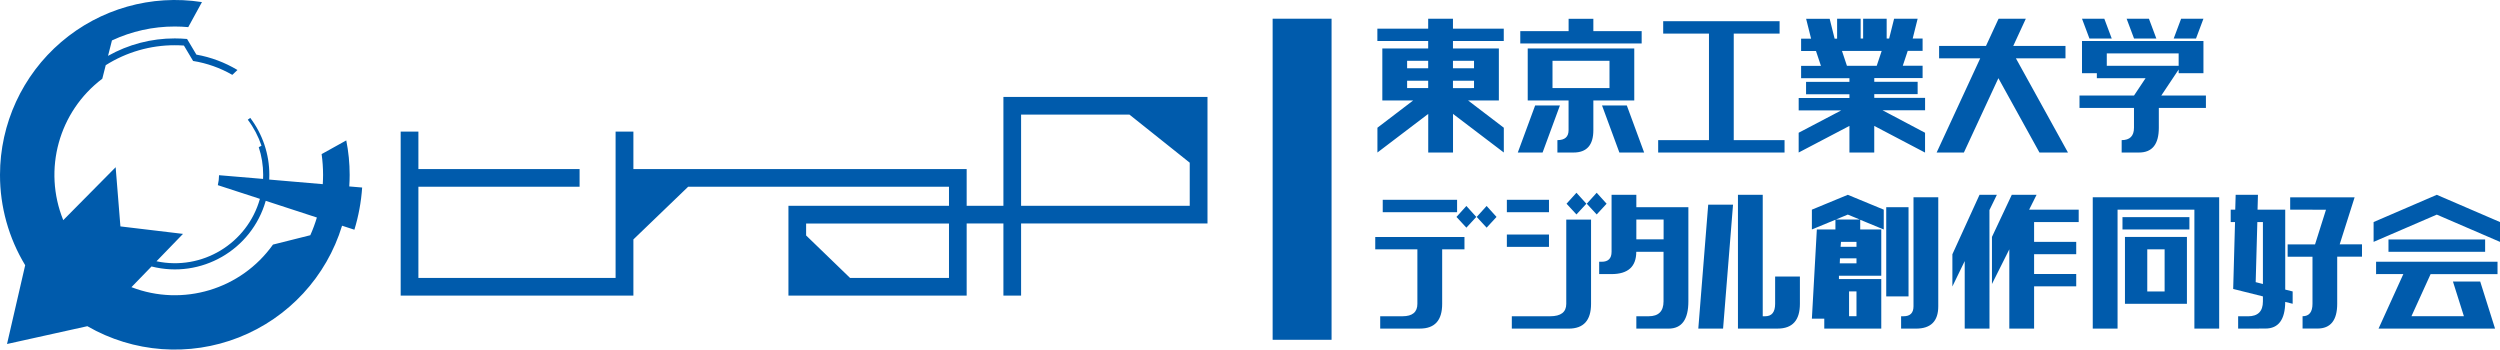
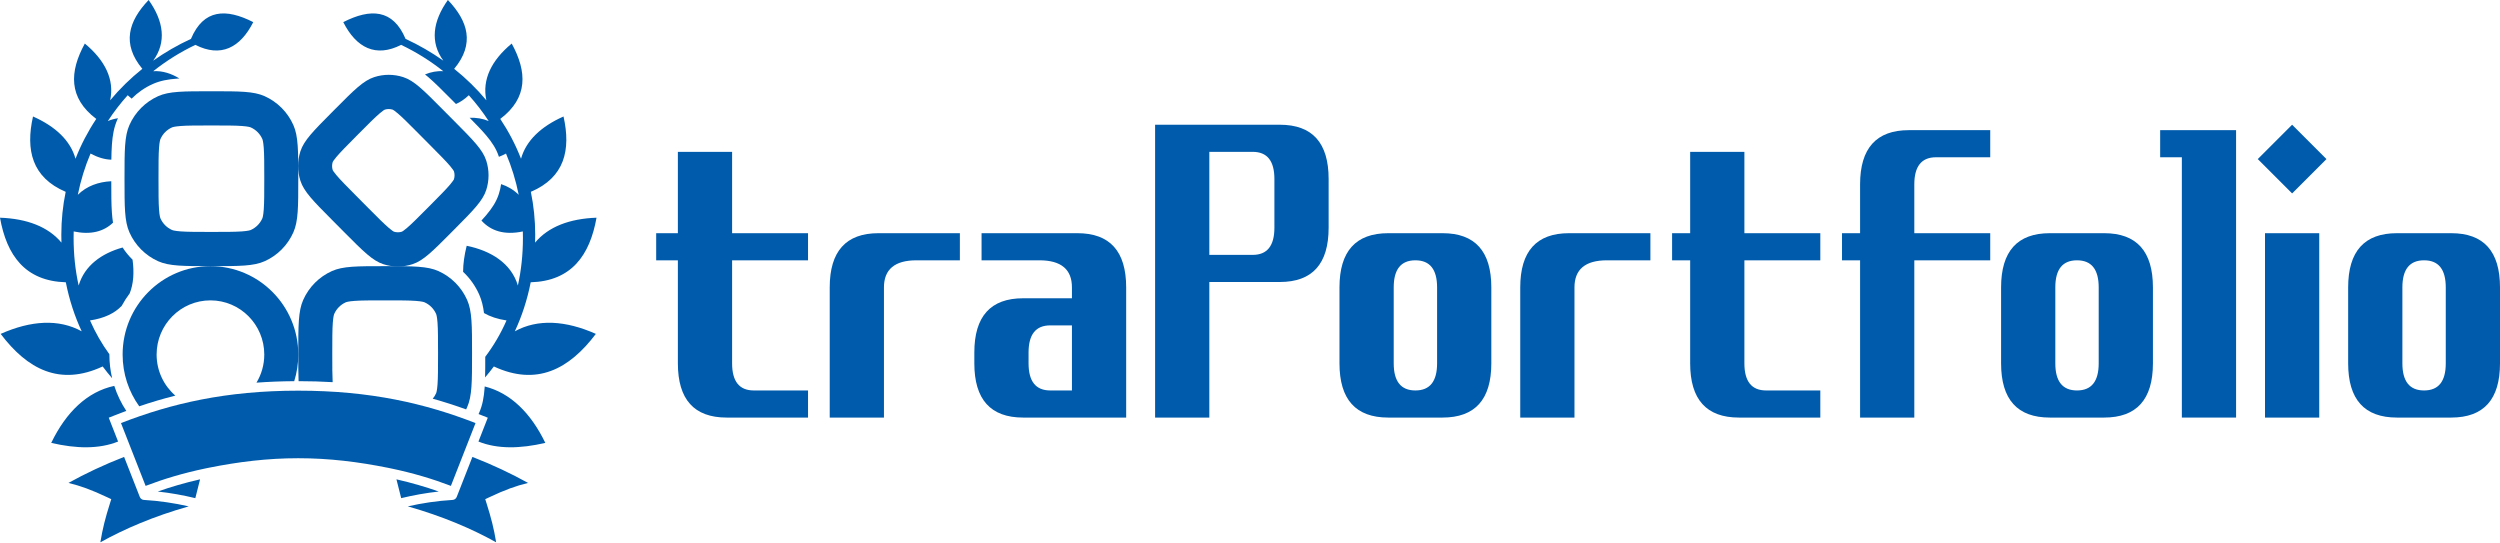
- <svg xmlns="http://www.w3.org/2000/svg" viewBox="0 0 1825.6 255.34">
-   <defs>
-     <style>.cls-1{fill:#005bac;}</style>
-   </defs>
-   <g>
-     <path class="cls-1" d="M270.07 587.83l-27.26 6.84a88 88 0 01-103.36 31.09l14.67-15.12a69 69 0 0083.4-47.93l37.35 12.19a108.71 108.71 0 01-4.8 12.93m28.45-35.64c.18-2.8.29-5.62.29-8.46a128.5 128.5 0 00-2.48-25.14l-18 10a109.6 109.6 0 011.06 15.15c0 2.28-.08 4.55-.22 6.8l-39.11-3.36c.06-1.14.09-2.29.09-3.44a68.74 68.74 0 00-13.95-41.61l-1.78 1.35a66.73 66.73 0 0110 19l-2 1.06a64.65 64.65 0 013.23 20.17c0 1 0 2-.08 3L203.42 544a32.29 32.29 0 01-.89 7.27l30.74 10a64.53 64.53 0 01-75.52 45.58l19.35-20-45.7-5.46-3.48-43.22-38.26 38.65a88 88 0 0128.51-103.28l2.51-9.88a94.24 94.24 0 0150.46-14.57c2.21 0 4.41.08 6.58.23h.05l6.71 11.26a83.78 83.78 0 0128.63 10.15l3.77-3.55a88.43 88.43 0 00-30-11.24l-6.8-11.42c-3-.26-5.94-.41-9-.41a99.05 99.05 0 00-48.72 12.74l2.86-11.26a107.86 107.86 0 0145.86-10.17c3.32 0 6.61.16 9.86.45l10-18.28A127.74 127.74 0 0043.47 543.73a127.07 127.07 0 0018.39 66L48.6 667.26l58.66-13a127.75 127.75 0 00186-73.38l9 2.93a137.25 137.25 0 005.67-30.81l-9.41-.8zM912.31 566.33h-123.2v-66.57h79.15l44 35.1v31.47zM736.46 619H664.2l-32.07-31v-8.73h104.33zm39.74-132.15v79.48h-26.83V539.5H506v-27.32h-13V619H349v-66.58h117.71V539.5H349v-27.32h-12.94V631.9H506v-41l40-38.49h190.46v13.91H619.22v65.58h130.15v-52.66h26.83v52.66h12.91v-52.66h136.12v-92.39z" transform="translate(-43.47 -416.06)" />
-     <path class="cls-1" d="M929.33 13.66h43.03v234.47h-43.03z" />
-     <path class="cls-1" d="M1049.28 446v-9h37.1v-7.24h18.1V437h37.1v9h-37.1v5.43H1138v38h-22.47l26.09 19.9v18.1l-37.1-28.2v28.2h-18.1v-28.2l-37.1 28.2v-18.1l26.09-19.9h-22.51v-38h33.48V446zm21.72 34.39h15.38V475H1071zm48.86 0V475h-15.38v5.43zM1071 460.48v5.43h15.38v-5.43zm48.86 0h-15.38v5.43h15.38zM1153.64 447.81v-9h35.29v-9H1207v9h35.28v9zm5.43 41.63v-38h77.81v38H1207v21.71q0 16.29-14.48 16.29h-11.77v-9.05q8.15 0 8.15-7.24v-21.71zm18.1-9.05h41.62v-19.91h-41.62zm-25.34 47.05l12.67-34.38h18.09l-12.66 34.38zm92.29 0H1226l-12.67-34.38h18.1l12.66 34.38zM1258 440.58v-9.05h85v9.05h-33.48v77.81h37.1v9.05h-92.29v-9.05h37.1v-77.81zM1356.93 527.44V513l31.07-16.32h-31.06v-9.05H1394v-2.72h-31.67v-9.05H1394v-2.71h-35.29v-9h14.48l-3.62-10.86h-10.86v-9h7.29l-3.62-14.48h17.19l3.62 14.48h1.81v-14.57h17.19v14.48h1.81v-14.48h17.19v14.48h1.81l3.62-14.48h17.19l-3.62 14.48h7.24v9h-10.86l-3.61 10.86h14.47v9h-35.29v2.71h31.67v9.05h-31.67v2.72h37.1v9.05h-31.06l31.04 16.41v14.48l-37.1-19.48v19.45H1394V508l-37.1 19.45zm57-63.34l3.62-10.86h-29l3.62 10.86zM1459.48 458.67v-9.05h34.23l9.2-19.9h19.9l-9.19 19.9h38.15v9.05h-36.19l38 68.77h-20.81l-30-54.29-25.19 54.29h-19.9l31.82-68.77zM1563.83 469.53V446h88.68v23.53h-18.1v-2.71l-12.67 19h32.58v9.05h-34.39v14.47q0 18.1-14.47 18.1h-12.67v-9.05q9 0 9-9.05v-14.47H1562v-9.05h39.82l8.44-12.67h-35.59v-3.62zm5.43-25.33l-5.43-14.48h16.29l5.43 14.48zm32.58 0l-5.43-14.48h16.29l5.42 14.48zm45.24 0h-16.29l5.43-14.48h16.29l-5.43 14.48zm-12.67 10.85h-52.48v9.05h52.48zM1080.35 656h-29v-9h16.29q10.86 0 10.86-9.05v-39.83h-30.77v-9h65.15v9h-16.28v39.81q.04 18.07-16.25 18.07zm-27.15-85v-9.05h54.29V571zm61.08 11.31l-7.24-7.84 7.24-8 7.24 8zm14.78 0l-7.24-7.84 7.24-8 7.24 8zM1189.08 656h-41.62v-9h28q11.76 0 11.76-9.05V576.4h18.1v61.53q0 18.09-16.29 18.1zm-45.24-85v-9.05h30.76V571zm0 25.34v-9h30.76v9zm50.82-23.68l-7.24-7.84 7.24-8 7.24 8zm14.78 0l-7.24-7.84 7.24-8 7.24 8zM1238.39 656v-9h9q10.86 0 10.86-10.86v-36.21h-19.91q0 16.27-18.09 16.28h-9v-9h1.81q7.23 0 7.24-7.24V558.3h18.09v9.05h38v68.77q0 19.9-14.48 19.91zm19.91-79.63h-19.91v14.48h19.91zM1283.64 656l7.23-90.49H1309l-7.27 90.49zm28.95 0v-97.7h18.1V647h1.81q7.23 0 7.24-9.05V618h18.09v19.91q0 18.09-16.28 18.1zM1366.58 583.64v-14.48l26.24-10.85 26.24 10.85v14.48l-17.19-7.09v7.09h15.38v33.78h-30.91v2.41h30.91V656h-41.62v-7.24h-9.05l3.62-65.15h13.57v-7.09l-17.19 7.09zm54.29 48.86v-65.15h16.29v65.15zm10.86 23.5v-9h1.81q7.23 0 7.24-7.24v-79.64h18.09v79.62q0 16.29-16.28 16.29zm-47.66-79.63h17.5l-8.75-3.62-8.75 3.62zm3.77 16.29l-.3 3.62h11.61v-3.62zm-.75 12.06l-.15 3.62h12.21v-3.62zm6.64 42.23h5.42v-18.1h-5.42zM1496.27 656h-18.09v-49.29l-9 18.55v-23.52L1489 558.3h12.67l-5.43 11.16zm32.58 0h-18.1v-57.88l-12.67 25.33v-34.38l14.48-30.77h18.1l-5.43 10.86h36.19v9.05h-32.57v14.48h30.76v9h-30.76v14.47h30.76v9h-30.76V656zM1571.68 656v-95.89H1664V656h-18.1v-86.84h-56.1V656zm21.71-72.39v-9h48.87v9zm1.81 54.29v-48.83h45.25v48.86zm16.29-9h12.67v-30.78h-12.67zM1715.85 569.16v-9h47.05L1752 594.5h16.29v9h-18.1v34.38q0 18.11-14.47 18.1h-10.82v-9q7.23 0 7.24-9.05v-34.38H1714v-9h20l8-25.34zm-38 86.87v-9h7.23q10.86 0 10.86-10.86v-3.67l-21.71-5.43 1.35-48.86h-3.16v-9.05h3.31l.31-10.85h16.28l-.3 10.85h20.21v58.37l5.43 1.35v9l-5.43-1.36q-.15 19.45-14.48 19.46zm18.09-77.82h-4.07l-1.21 43.89 5.28 1.35zM1778.58 616.22v-9.05h88.68v9.05h-48.86l-14 30.76h38.31l-8-25.33h19.91l10.83 34.35h-85.06l18.1-39.81zm9.05-16.29v-9h70.58v9zm-10.86-7.24v-14.48l46.15-19.9 46.15 19.9v14.48l-46.15-19.91z" transform="translate(-43.47 -416.06)" />
-   </g>
+ <svg xmlns="http://www.w3.org/2000/svg" width="2766" height="600" viewBox="0 0 2766 600" fill="none">
+   <path fill-rule="evenodd" clip-rule="evenodd" d="M495.538 0C517.965 23.442 525.467 48.588 502.507 76.151C515.583 86.603 527.514 98.256 538.102 110.949C533.177 87.974 543.857 66.658 566.148 48.19C583.265 79.365 584.375 108.279 553.496 131.559C562.667 145.335 570.386 160.075 576.456 175.618C582.099 155.462 598.701 139.864 623.479 128.875C631.801 165.986 624.663 196.335 587.322 212.237C590.489 227.495 592.148 243.322 592.148 259.596C592.148 262.57 592.104 265.517 592.016 268.437C606.717 250.785 630.278 241.935 660 240.863C652.57 282.561 632.202 310.989 587.172 312.315C583.327 331.871 577.355 349.953 569.603 366.562C594.988 352.591 625.812 354.549 659.259 369.408C629.684 408.635 593.696 427.491 546.394 405.454C543.287 409.632 540.05 413.681 536.692 417.601C536.862 410.888 536.88 403.328 536.882 394.786C546.083 382.575 554.017 369.158 560.419 354.527C550.429 353.043 542.176 350.263 535.498 346.369C534.588 339.005 533.02 332.295 530.197 325.914C525.954 316.32 519.865 307.775 512.369 300.721C512.393 291.829 513.786 282.154 516.343 271.923C542.902 277.337 565.642 291.123 572.974 315.907C576.621 299.516 578.57 281.94 578.57 263.173C578.57 260.796 578.537 258.427 578.47 256.069C557.938 260.407 542.999 255.467 532.671 244.02C534.581 241.942 536.347 239.952 537.965 238.034C544.209 230.63 549.103 223.328 551.876 214.74C553.044 211.121 553.9 207.426 554.442 203.697C561.692 206.129 568.305 209.984 573.906 215.522C570.739 199.653 566.005 184.393 559.851 169.896C557.167 171.333 554.547 172.532 551.99 173.501L551.951 173.377C551.926 173.299 551.901 173.221 551.876 173.142C549.103 164.555 544.209 157.252 537.965 149.849C533.142 144.131 527.003 137.777 519.653 130.344C526.902 130.028 534.012 131.116 540.696 133.954C534.119 123.867 526.768 114.315 518.712 105.369C513.965 109.839 509.212 113.028 504.481 115.065L499.526 110.077L499.089 109.638L499.088 109.636L499.087 109.635C489.114 99.597 481.003 91.434 473.883 85.349C472.667 84.311 471.454 83.309 470.238 82.348C476.756 79.666 483.564 78.324 490.455 78.779C476.252 67.461 460.631 57.669 443.814 49.641C415.745 63.931 394.225 52.959 379.795 24.483C409.807 9.165 434.809 9.916 448.71 43.003C463.517 49.838 477.513 57.93 490.532 67.142C475.627 46.78 478.808 23.481 495.538 0ZM536.166 429.12C536.203 428.608 536.238 428.09 536.271 427.566C564.823 434.747 587.225 456.812 603.337 490.016C575.552 496.492 550.363 497.003 529.348 488.519L539.684 462.153L534.837 460.218C533.056 459.507 531.269 458.803 529.478 458.107C529.723 457.584 529.963 457.057 530.197 456.528C533.884 448.194 535.431 439.298 536.166 429.12ZM139.736 454.613C134.116 446.128 129.611 436.831 126.431 426.935C96.587 433.375 73.28 455.772 56.663 490.016C84.448 496.492 109.637 497.003 130.653 488.519L120.316 462.153L125.164 460.218C129.981 458.295 134.836 456.425 139.736 454.613ZM99.581 354.527C115.408 352.176 126.873 346.573 134.625 338.44C137.243 333.612 140.203 328.998 143.471 324.632C147.734 314.132 148.576 301.439 146.656 287.282C142.511 283.243 138.817 278.738 135.651 273.847C112.613 280.268 93.609 293.654 87.026 315.907C83.379 299.516 81.43 281.94 81.43 263.173C81.43 260.796 81.463 258.427 81.53 256.069C100.594 260.097 114.835 256.126 125.042 246.375C124.484 242.938 124.103 239.362 123.832 235.613C123.151 226.189 123.118 214.685 123.116 200.503C108.996 201.221 95.973 205.756 86.094 215.522C89.261 199.653 93.995 184.393 100.149 169.896C108.436 174.335 116.114 176.492 123.203 176.681C123.292 170.412 123.471 164.82 123.832 159.815C124.568 149.636 126.114 140.74 129.801 132.407C130.036 131.876 130.276 131.348 130.522 130.823C126.688 131.388 122.933 132.413 119.304 133.954C125.881 123.867 133.231 114.315 141.288 105.369C142.746 106.743 144.205 107.995 145.664 109.13C152.328 102.399 160.216 96.895 168.987 92.965C177.267 89.254 186.105 87.698 196.218 86.957C196.958 86.903 197.71 86.853 198.476 86.807C189.433 81.263 179.576 78.117 169.545 78.779C183.748 67.461 199.369 57.669 216.186 49.641C244.255 63.931 265.775 52.959 280.205 24.483C250.192 9.165 225.191 9.916 211.29 43.003C196.482 49.839 182.486 57.931 169.466 67.143C184.373 46.782 181.191 23.482 164.461 0C142.034 23.442 134.531 48.589 157.493 76.151C144.416 86.603 132.486 98.256 121.898 110.949C126.823 87.974 116.143 66.657 93.852 48.19C76.735 79.365 75.625 108.279 106.504 131.559C97.333 145.335 89.614 160.075 83.544 175.618C77.901 155.462 61.299 139.864 36.521 128.875C28.198 165.986 35.337 196.335 72.678 212.237C69.511 227.495 67.852 243.322 67.852 259.596C67.852 262.57 67.896 265.517 67.984 268.437C53.283 250.785 29.722 241.935 0 240.863C7.43 282.561 27.798 310.989 72.829 312.315C76.673 331.871 82.645 349.953 90.397 366.562C65.012 352.591 34.188 354.549 0.741 369.408C30.316 408.635 66.304 427.491 113.606 405.454C116.95 409.95 120.444 414.297 124.078 418.495C122.083 410.081 121.026 401.301 121.026 392.272C121.026 392.168 121.027 392.064 121.027 391.96C112.711 380.513 105.493 368.037 99.581 354.527Z" fill="#005BAC" />
+   <path fill-rule="evenodd" clip-rule="evenodd" d="M200.021 256.025C207.656 256.584 217.748 256.607 233.885 256.607C250.022 256.607 260.115 256.584 267.749 256.025C275.014 255.493 277.073 254.625 277.521 254.425C283.182 251.888 287.709 247.331 290.23 241.633C290.429 241.183 291.291 239.11 291.819 231.798C292.374 224.114 292.398 213.955 292.398 197.713C292.398 181.472 292.374 171.313 291.819 163.629C291.291 156.317 290.429 154.244 290.23 153.794C287.709 148.096 283.182 143.539 277.521 141.002C277.073 140.802 275.014 139.934 267.749 139.402C260.115 138.843 250.022 138.82 233.885 138.82C217.748 138.82 207.656 138.843 200.021 139.402C192.757 139.934 190.697 140.802 190.25 141.002C184.589 143.539 180.061 148.096 177.541 153.794C177.342 154.244 176.48 156.317 175.951 163.629C175.396 171.313 175.373 181.472 175.373 197.713C175.373 213.955 175.396 224.114 175.951 231.798C176.48 239.11 177.342 241.183 177.541 241.633C180.061 247.331 184.589 251.888 190.25 254.425C190.697 254.625 192.757 255.493 200.021 256.025ZM143.178 138.395C137.758 150.648 137.758 166.336 137.758 197.713C137.758 229.091 137.758 244.779 143.178 257.032C149.479 271.277 160.798 282.669 174.951 289.012C187.124 294.467 202.711 294.467 233.885 294.467C265.059 294.467 280.646 294.467 292.82 289.012C306.973 282.669 318.291 271.277 324.593 257.032C330.013 244.779 330.013 229.091 330.013 197.713C330.013 166.336 330.013 150.648 324.593 138.395C318.291 124.15 306.973 112.758 292.82 106.415C280.646 100.96 265.059 100.96 233.885 100.96C202.711 100.96 187.124 100.96 174.951 106.415C160.798 112.758 149.479 124.15 143.178 138.395Z" fill="#005BAC" />
+   <path fill-rule="evenodd" clip-rule="evenodd" d="M397.58 147.259L393.868 150.995C383.085 161.848 376.618 168.399 372.186 173.653C369.183 177.213 368.296 178.845 368.114 179.23C367.187 182.147 367.187 185.283 368.114 188.2C368.296 188.585 369.184 190.216 372.186 193.776C376.618 199.03 383.085 205.581 393.868 216.435L407.74 230.397C418.523 241.251 425.032 247.76 430.252 252.22C433.789 255.243 435.41 256.136 435.793 256.319C438.691 257.252 441.806 257.252 444.704 256.319C445.087 256.136 446.708 255.242 450.245 252.22C455.465 247.76 461.973 241.251 472.757 230.397L476.468 226.662C487.252 215.808 493.719 209.257 498.15 204.003C501.153 200.443 502.04 198.811 502.222 198.426C503.149 195.509 503.149 192.374 502.222 189.457C502.04 189.071 501.153 187.44 498.15 183.88C493.719 178.626 487.252 172.075 476.468 161.221L462.597 147.259C451.813 136.405 445.304 129.896 440.084 125.436C436.548 122.414 434.926 121.521 434.544 121.337C431.646 120.404 428.53 120.404 425.632 121.337C425.25 121.521 423.629 122.414 420.092 125.436C414.872 129.896 408.363 136.405 397.58 147.259ZM425.724 121.298C425.723 121.3 425.695 121.313 425.644 121.332C425.699 121.306 425.724 121.296 425.724 121.298ZM434.453 121.298C434.452 121.296 434.478 121.306 434.532 121.332C434.481 121.313 434.453 121.3 434.453 121.298ZM502.261 189.548C502.26 189.548 502.247 189.52 502.228 189.468C502.254 189.523 502.263 189.549 502.261 189.548ZM502.261 198.334C502.263 198.333 502.254 198.359 502.228 198.415C502.247 198.363 502.26 198.335 502.261 198.334ZM444.613 256.358C444.614 256.356 444.641 256.343 444.693 256.324C444.638 256.35 444.612 256.36 444.613 256.358ZM435.884 256.358C435.885 256.36 435.859 256.35 435.804 256.324C435.856 256.343 435.883 256.356 435.884 256.358ZM368.075 188.108C368.077 188.109 368.09 188.136 368.109 188.188C368.083 188.133 368.073 188.107 368.075 188.108ZM368.075 179.322C368.073 179.323 368.083 179.297 368.109 179.241C368.09 179.293 368.077 179.321 368.075 179.322ZM332.361 199.964C336.237 211.97 346.581 222.382 367.27 243.206L381.142 257.168C401.831 277.992 412.176 288.404 424.104 292.305C434.597 295.737 445.9 295.737 456.392 292.305C468.321 288.404 478.666 277.992 499.355 257.168L503.066 253.433C523.755 232.609 534.1 222.197 537.976 210.191C541.385 199.629 541.385 188.253 537.976 177.692C534.1 165.686 523.755 155.274 503.066 134.45L489.194 120.488C468.505 99.664 458.161 89.252 446.232 85.351C435.739 81.92 424.437 81.92 413.944 85.351C402.015 89.252 391.671 99.664 370.982 120.488L367.27 124.223C346.581 145.047 336.237 155.459 332.361 167.466C328.952 178.027 328.952 189.403 332.361 199.964Z" fill="#005BAC" />
+   <path fill-rule="evenodd" clip-rule="evenodd" d="M75.75 534.296C94.42 523.946 114.842 514.264 137.309 505.52L154.667 549.797C155.414 551.702 157.192 552.997 159.224 553.116C176.56 554.129 193.035 556.673 208.8 560.244C170.088 571.258 138.049 584.993 111.039 600C113.589 584.662 116.342 573.698 121.726 556.67L123.115 552.275L118.968 550.315C100.84 541.748 89.441 537.706 75.75 534.296ZM221.361 530.334L216.105 551.157C202.801 547.94 188.966 545.399 174.521 543.84C188.859 538.764 204.413 534.191 221.361 530.334ZM227.443 518.249C202.733 523.396 180.78 530.034 161.113 537.586L133.863 468.079C189.262 446.505 249.944 432.236 329.992 432.236C410.039 432.236 470.721 446.505 526.12 468.079L498.871 537.586C479.203 530.034 457.25 523.396 432.54 518.249C431.442 518.021 430.339 517.795 429.23 517.572C396.349 510.967 364.136 506.975 329.992 506.975C295.847 506.975 263.634 510.967 230.754 517.572C229.645 517.795 228.541 518.021 227.443 518.249ZM438.622 530.334C455.571 534.191 471.124 538.764 485.462 543.84C471.017 545.399 457.182 547.94 443.878 551.157L438.622 530.334ZM548.944 600C521.934 584.993 489.895 571.258 451.184 560.244C466.948 556.673 483.423 554.129 500.759 553.116C502.791 552.997 504.569 551.702 505.316 549.797L506.682 546.313L522.674 505.52C545.141 514.264 565.563 523.946 584.233 534.296C570.542 537.706 559.143 541.748 541.016 550.315L536.868 552.275L538.258 556.67C543.641 573.698 546.395 584.662 548.944 600Z" fill="#005BAC" />
+   <path fill-rule="evenodd" clip-rule="evenodd" d="M193.99 437.709C181.311 426.716 173.283 410.437 173.283 392.272C173.283 359.165 199.948 332.327 232.84 332.327C265.733 332.327 292.397 359.165 292.397 392.272C292.397 403.661 289.242 414.309 283.762 423.377C297.116 422.39 311.011 421.829 325.526 421.733C328.441 412.436 330.013 402.539 330.013 392.272C330.013 338.256 286.507 294.467 232.84 294.467C179.174 294.467 135.668 338.256 135.668 392.272C135.668 413.654 142.485 433.434 154.051 449.529C166.95 445.15 180.213 441.184 193.99 437.709Z" fill="#005BAC" />
+   <path fill-rule="evenodd" clip-rule="evenodd" d="M368.057 422.832C367.653 415.45 367.635 405.779 367.635 391.22C367.635 374.978 367.658 364.82 368.213 357.136C368.741 349.824 369.603 347.751 369.803 347.301C372.323 341.603 376.851 337.046 382.512 334.509C382.959 334.309 385.018 333.441 392.283 332.909C399.917 332.35 410.01 332.327 426.147 332.327C442.284 332.327 452.377 332.35 460.011 332.909C467.276 333.441 469.335 334.309 469.782 334.509C475.443 337.046 479.971 341.603 482.491 347.301C482.69 347.751 483.553 349.824 484.081 357.136C484.636 364.82 484.659 374.978 484.659 391.22C484.659 407.462 484.636 417.621 484.081 425.305C483.553 432.617 482.69 434.689 482.491 435.14C481.529 437.314 480.275 439.323 478.777 441.116C491.464 444.672 503.737 448.641 515.722 452.96C516.116 452.162 516.493 451.355 516.854 450.539C522.274 438.286 522.274 422.597 522.274 391.22C522.274 359.843 522.274 344.155 516.854 331.902C510.553 317.657 499.235 306.264 485.082 299.922C472.908 294.467 457.321 294.467 426.147 294.467C394.973 294.467 379.386 294.467 367.212 299.922C353.059 306.264 341.741 317.657 335.439 331.902C330.02 344.155 330.02 359.843 330.02 391.22C330.02 403.567 330.02 413.484 330.35 421.719C343.4 421.726 355.95 422.107 368.057 422.832Z" fill="#005BAC" />
+   <path d="M2712 462H2652C2616 462 2598 442 2598 402V318C2598 278 2616 258 2652 258H2712C2748 258 2766 278 2766 318V402C2766 442 2748 462 2712 462ZM2706 402V318C2706 298 2698 288 2682 288C2666 288 2658 298 2658 318V402C2658 422 2666 432 2682 432C2698 432 2706 422 2706 402Z" fill="#005BAC" />
+   <path d="M2506 258H2566V462H2506V258ZM2536 138L2574 176L2536 214L2498 176L2536 138Z" fill="#005BAC" />
+   <path d="M2390 174V144H2474V462H2414V174H2390Z" fill="#005BAC" />
+   <path d="M2328 462H2268C2232 462 2214 442 2214 402V318C2214 278 2232 258 2268 258H2328C2364 258 2382 278 2382 318V402C2382 442 2364 462 2328 462ZM2322 402V318C2322 298 2314 288 2298 288C2282 288 2274 298 2274 318V402C2274 422 2282 432 2298 432C2314 432 2322 422 2322 402Z" fill="#005BAC" />
+   <path d="M2058 462V288H2038V258H2058V204C2058 164 2076 144 2112 144H2202V174H2142C2126 174 2118 184 2118 204V258H2202V288H2118V462H2058Z" fill="#005BAC" />
+   <path d="M1870 168H1930V258H2014V288H1930V402C1930 422 1938 432 1954 432H2014V462H1924C1888 462 1870 442 1870 402V288H1850V258H1870V168Z" fill="#005BAC" />
+   <path d="M1826 258V288H1778C1754 288 1742 298 1742 318V462H1682V318C1682 278 1700 258 1736 258H1826Z" fill="#005BAC" />
+   <path d="M1596 462H1536C1500 462 1482 442 1482 402V318C1482 278 1500 258 1536 258H1596C1632 258 1650 278 1650 318V402C1650 442 1632 462 1596 462ZM1590 402V318C1590 298 1582 288 1566 288C1550 288 1542 298 1542 318V402C1542 422 1550 432 1566 432C1582 432 1590 422 1590 402Z" fill="#005BAC" />
+   <path d="M1416 138C1452 138 1470 158 1470 198V252C1470 292 1452 312 1416 312H1338V462H1278V138H1416ZM1386 282C1402 282 1410 272 1410 252V198C1410 178 1402 168 1386 168H1338V282H1386Z" fill="#005BAC" />
+   <path d="M1132 462C1096 462 1078 442 1078 402V390C1078 350 1096 330 1132 330H1186V318C1186 298 1174 288 1150 288H1086V258H1192C1228 258 1246 278 1246 318V462H1132ZM1162 360C1146 360 1138 370 1138 390V402C1138 422 1146 432 1162 432H1186V360H1162Z" fill="#005BAC" />
+   <path d="M1062 258V288H1014C990 288 978 298 978 318V462H918V318C918 278 936 258 972 258H1062Z" fill="#005BAC" />
+   <path d="M750 168H810V258H894V288H810V402C810 422 818 432 834 432H894V462H804C768 462 750 442 750 402V288H726V258H750V168Z" fill="#005BAC" />
</svg>
